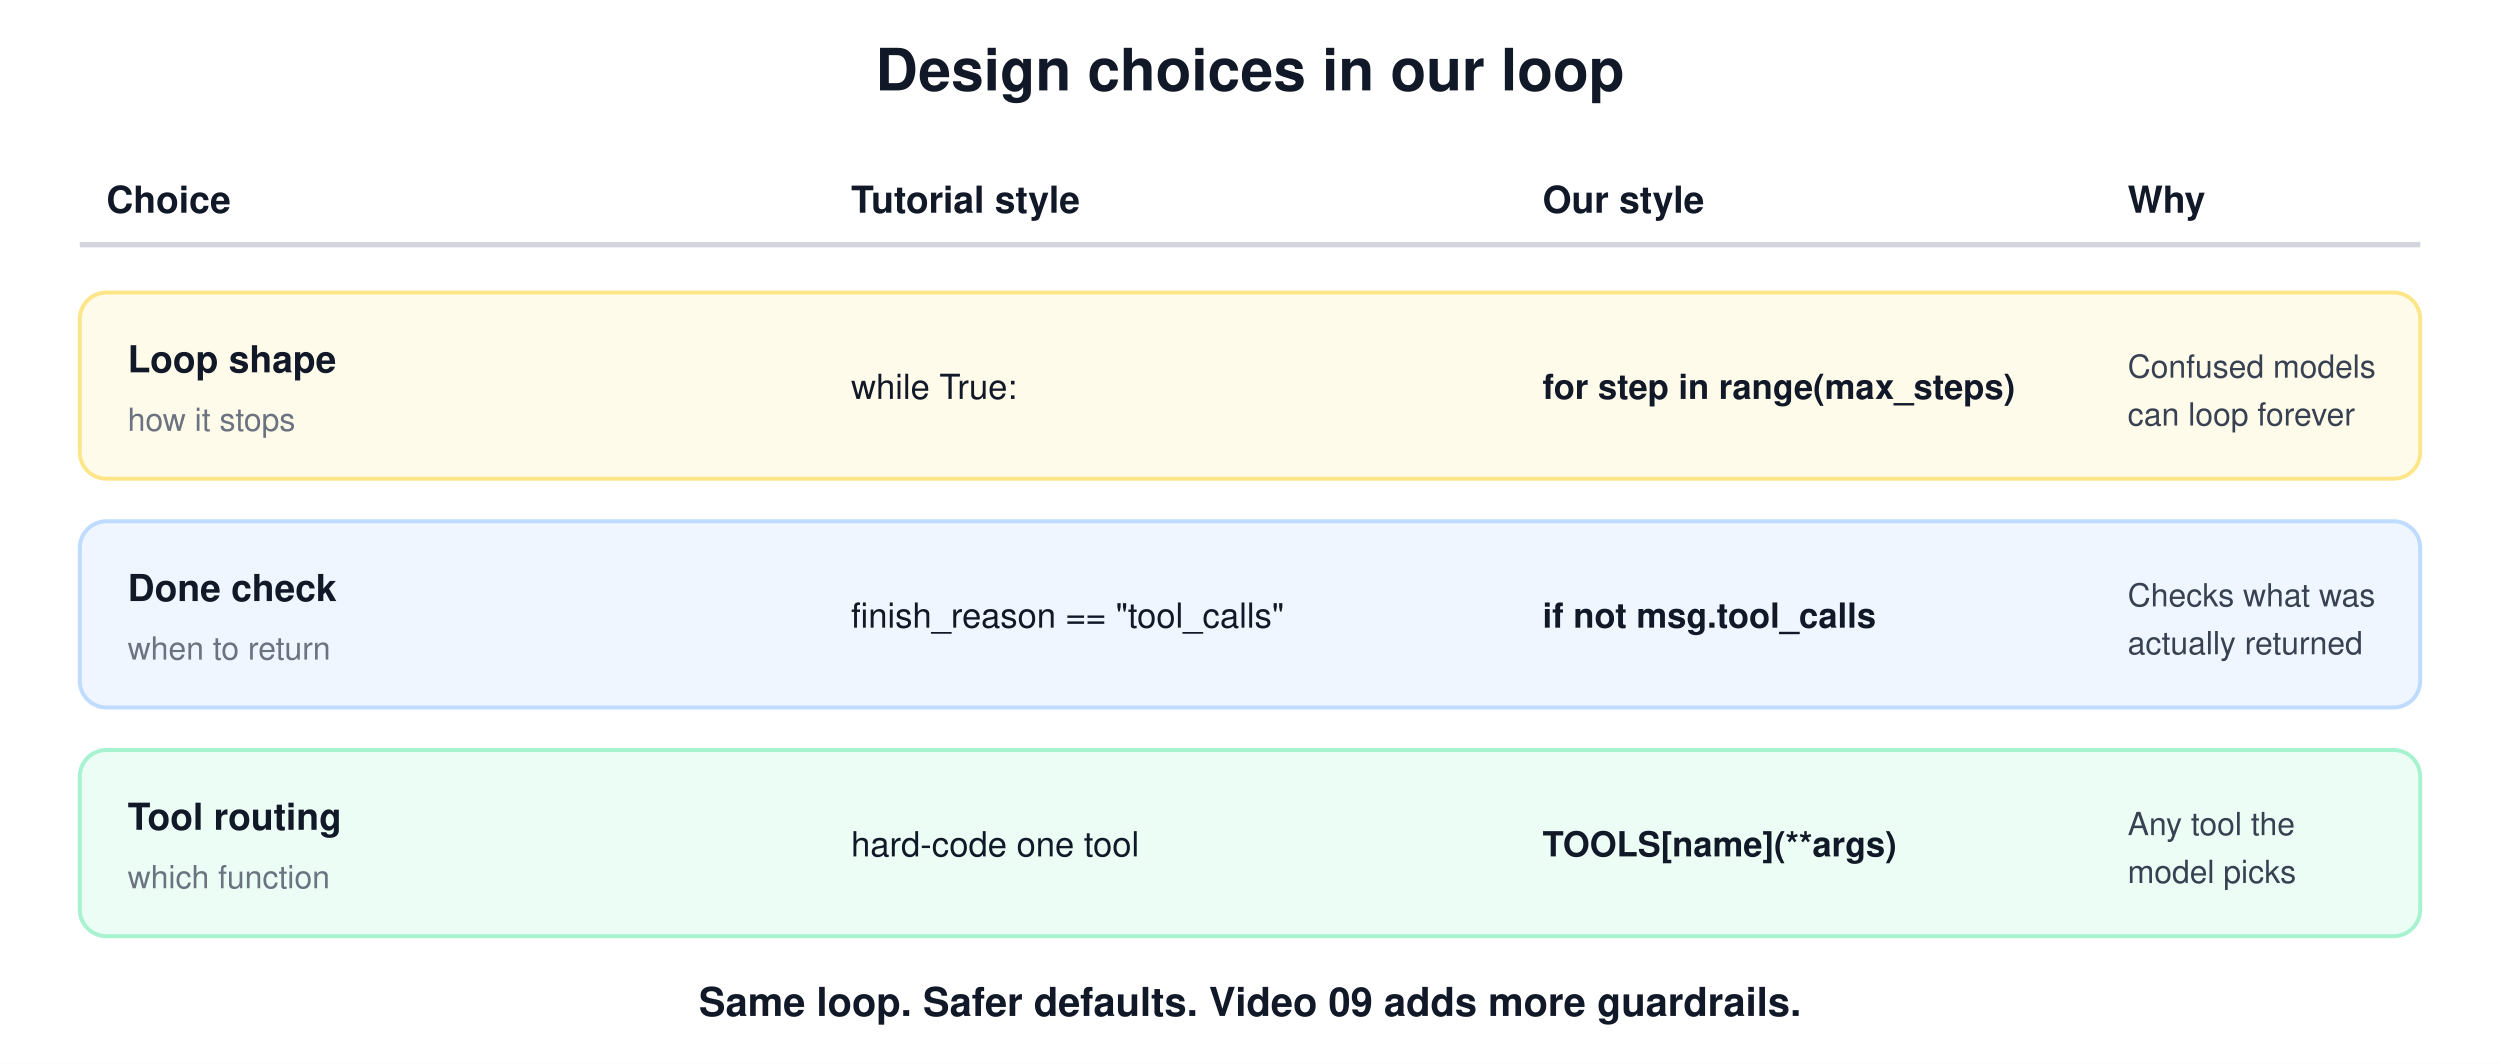
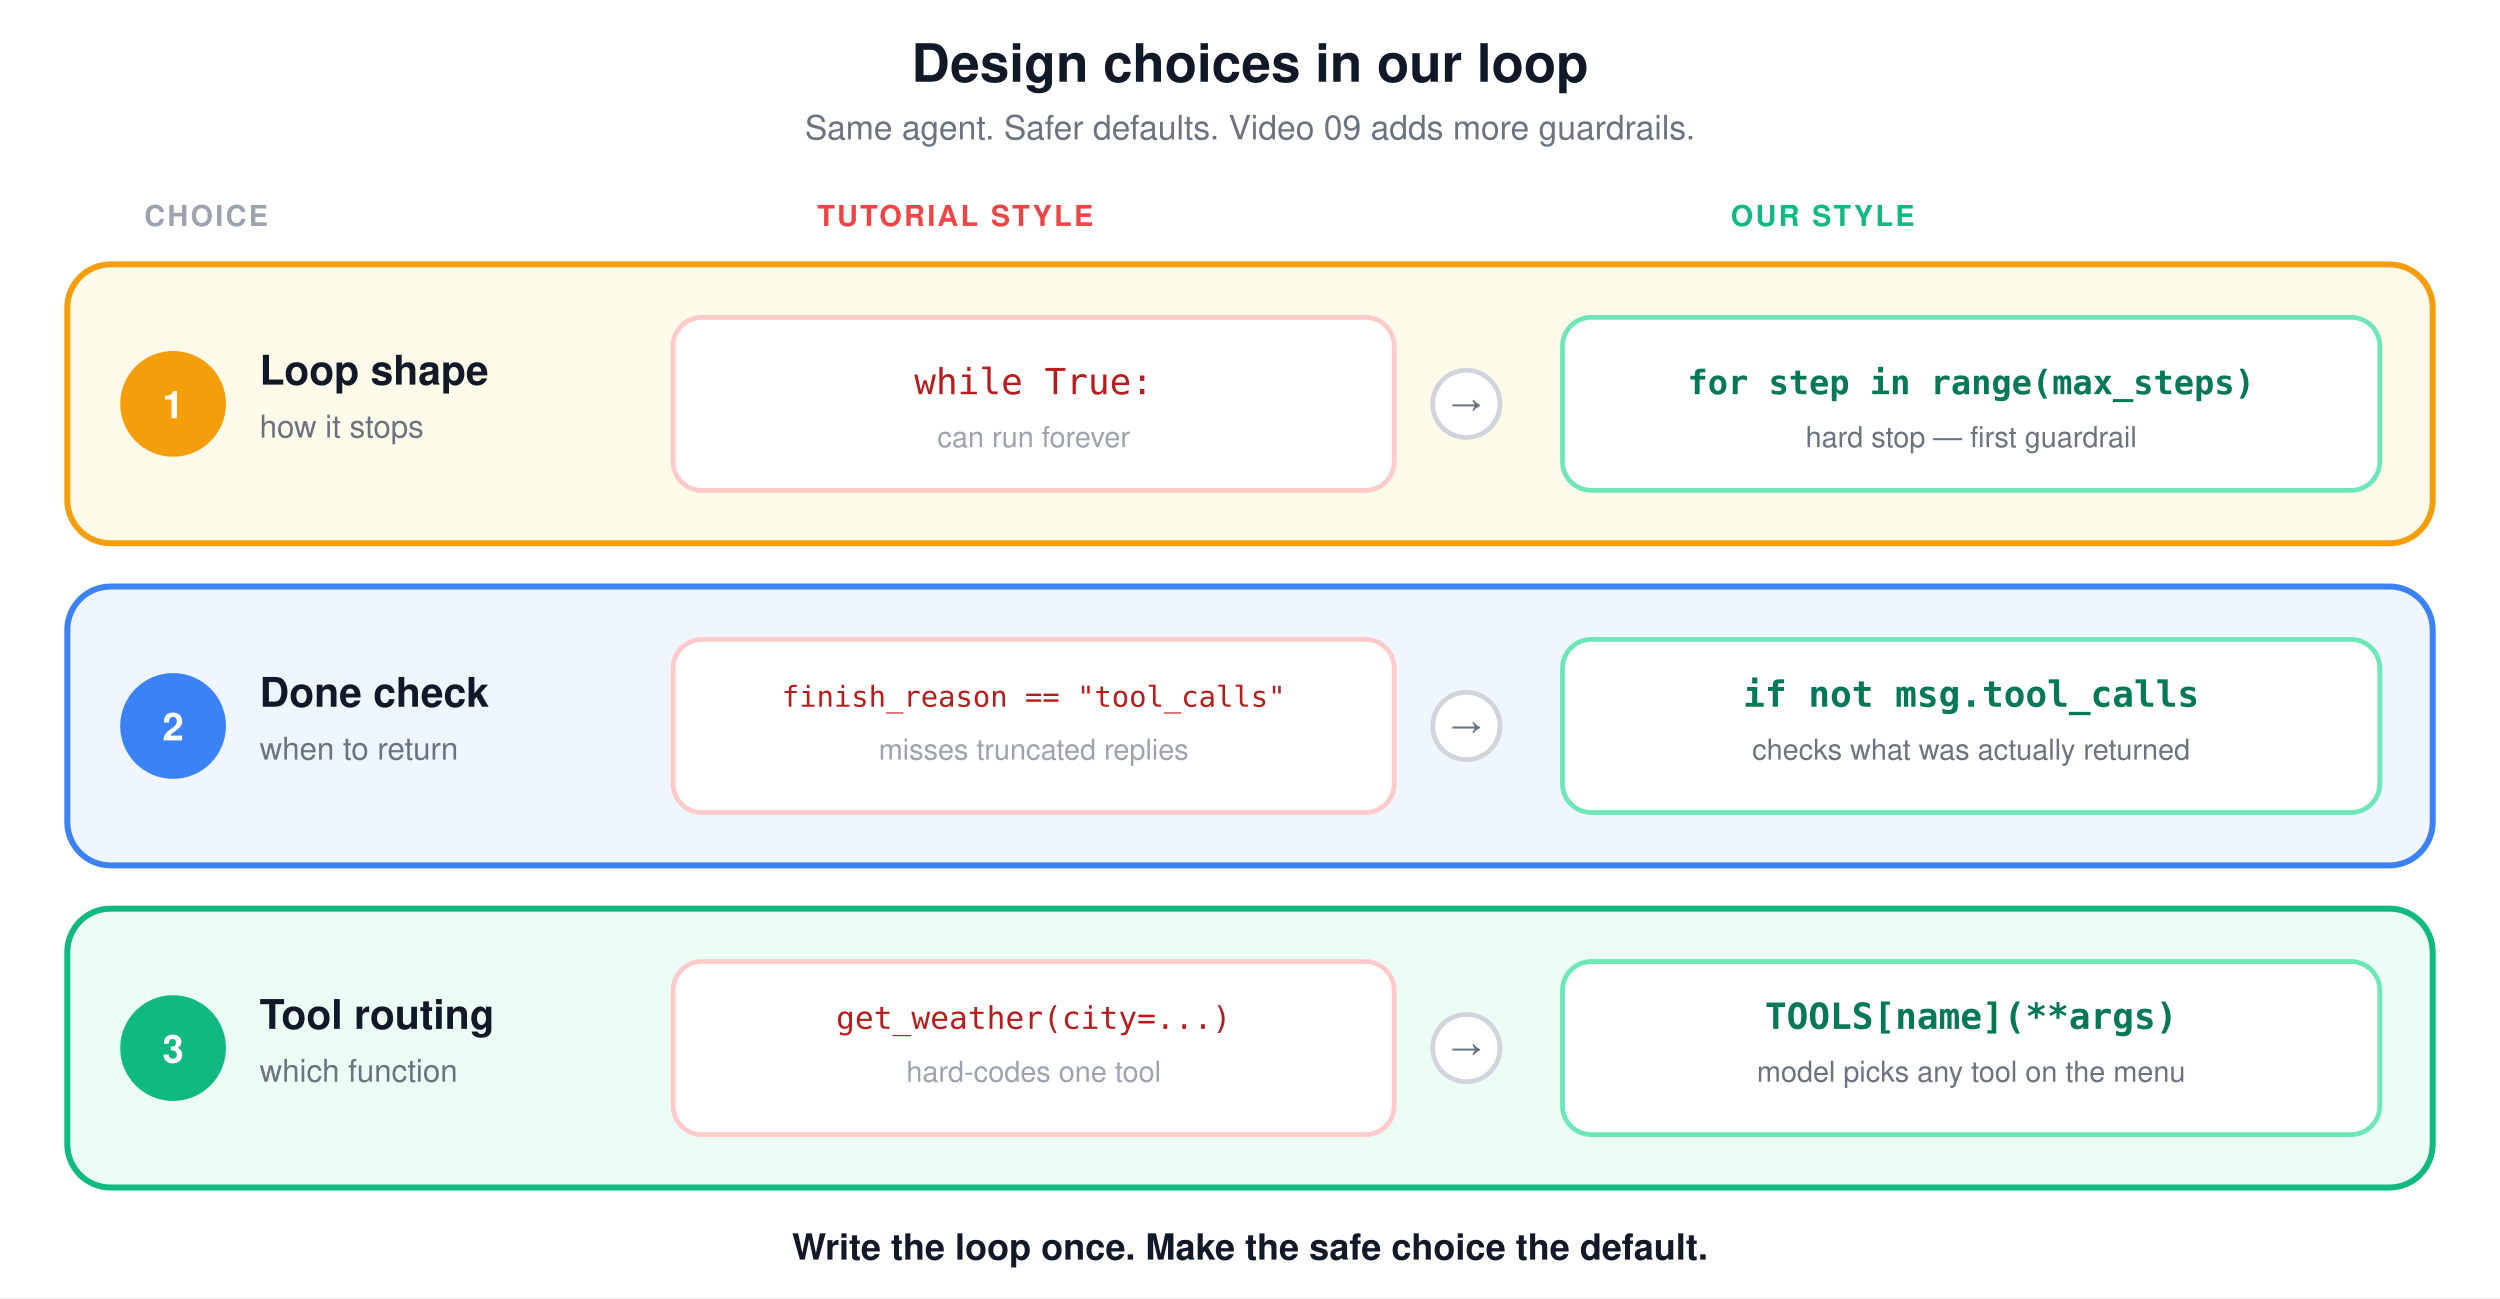
- <svg xmlns="http://www.w3.org/2000/svg" width="940" height="400" viewBox="0 0 940 400" font-family="Helvetica, Arial, sans-serif">
-   <rect width="940" height="400" fill="#FFFFFF" />
-   <text x="470" y="34" text-anchor="middle" font-size="22" font-weight="bold" fill="#111827">Design choices in our loop</text>
-   <g font-size="14" font-weight="bold" fill="#111827">
-     <text x="40" y="80">Choice</text>
-     <text x="320" y="80">Tutorial style</text>
-     <text x="580" y="80">Our style</text>
-     <text x="800" y="80">Why</text>
-   </g>
-   <line x1="30" y1="92" x2="910" y2="92" stroke="#D1D5DB" stroke-width="2" />
-   <rect x="30" y="110" width="880" height="70" rx="10" fill="#FFFBEB" stroke="#FDE68A" stroke-width="1.5" />
-   <text x="48" y="140" font-size="14" font-weight="bold" fill="#111827">Loop shape</text>
-   <text x="48" y="162" font-size="12" fill="#6B7280">how it stops</text>
-   <text x="320" y="150" font-size="13" fill="#111827">while True:</text>
-   <text x="580" y="150" font-size="13" font-weight="bold" fill="#111827">for step in range(max_steps)</text>
-   <text x="800" y="142" font-size="12" fill="#374151">Confused models</text>
-   <text x="800" y="160" font-size="12" fill="#374151">can loop forever</text>
-   <rect x="30" y="196" width="880" height="70" rx="10" fill="#EFF6FF" stroke="#BFDBFE" stroke-width="1.5" />
-   <text x="48" y="226" font-size="14" font-weight="bold" fill="#111827">Done check</text>
-   <text x="48" y="248" font-size="12" fill="#6B7280">when to return</text>
-   <text x="320" y="236" font-size="13" fill="#111827">finish_reason == "tool_calls"</text>
-   <text x="580" y="236" font-size="13" font-weight="bold" fill="#111827">if not msg.tool_calls</text>
-   <text x="800" y="228" font-size="12" fill="#374151">Checks what was</text>
-   <text x="800" y="246" font-size="12" fill="#374151">actually returned</text>
-   <rect x="30" y="282" width="880" height="70" rx="10" fill="#ECFDF5" stroke="#A7F3D0" stroke-width="1.5" />
-   <text x="48" y="312" font-size="14" font-weight="bold" fill="#111827">Tool routing</text>
-   <text x="48" y="334" font-size="12" fill="#6B7280">which function</text>
-   <text x="320" y="322" font-size="13" fill="#111827">hard-code one tool</text>
-   <text x="580" y="322" font-size="13" font-weight="bold" fill="#111827">TOOLS[name](**args)</text>
-   <text x="800" y="314" font-size="12" fill="#374151">Any tool the</text>
-   <text x="800" y="332" font-size="12" fill="#374151">model picks</text>
-   <text x="470" y="382" text-anchor="middle" font-size="15" font-weight="bold" fill="#111827">Same loop. Safer defaults. Video 09 adds more guardrails.</text>
+ <svg xmlns="http://www.w3.org/2000/svg" width="1040" height="540" viewBox="0 0 1040 540" font-family="Helvetica, Arial, sans-serif">
+   <rect width="1040" height="540" fill="#FFFFFF" />
+   <text x="520" y="34" text-anchor="middle" font-size="22" font-weight="bold" fill="#111827">Design choices in our loop</text>
+   <text x="520" y="58" text-anchor="middle" font-size="14" fill="#6B7280">Same agent. Safer defaults. Video 09 adds more guardrails.</text>
+   <text x="60" y="94" font-size="12" font-weight="bold" letter-spacing="0.08em" fill="#9CA3AF">CHOICE</text>
+   <text x="340" y="94" font-size="12" font-weight="bold" letter-spacing="0.08em" fill="#EF4444">TUTORIAL STYLE</text>
+   <text x="720" y="94" font-size="12" font-weight="bold" letter-spacing="0.08em" fill="#10B981">OUR STYLE</text>
+   <rect x="28" y="110" width="984" height="116" rx="18" fill="#FFFBEB" stroke="#F59E0B" stroke-width="2.5" />
+   <circle cx="72" cy="168" r="22" fill="#F59E0B" />
+   <text x="72" y="174" text-anchor="middle" font-size="16" font-weight="bold" fill="#FFFFFF">1</text>
+   <text x="108" y="160" font-size="17" font-weight="bold" fill="#111827">Loop shape</text>
+   <text x="108" y="182" font-size="13" fill="#6B7280">how it stops</text>
+   <rect x="280" y="132" width="300" height="72" rx="12" fill="#FFFFFF" stroke="#FECACA" stroke-width="2" />
+   <text x="430" y="164" text-anchor="middle" font-size="15" font-family="Menlo, Consolas, monospace" fill="#B91C1C">while True:</text>
+   <text x="430" y="186" text-anchor="middle" font-size="12" fill="#9CA3AF">can run forever</text>
+   <circle cx="610" cy="168" r="14" fill="#FFFFFF" stroke="#D1D5DB" stroke-width="2" />
+   <text x="610" y="173" text-anchor="middle" font-size="14" fill="#6B7280">→</text>
+   <rect x="650" y="132" width="340" height="72" rx="12" fill="#FFFFFF" stroke="#6EE7B7" stroke-width="2" />
+   <text x="820" y="164" text-anchor="middle" font-size="14" font-family="Menlo, Consolas, monospace" font-weight="bold" fill="#047857">for step in range(max_steps)</text>
+   <text x="820" y="186" text-anchor="middle" font-size="12" fill="#6B7280">hard stop — first guardrail</text>
+   <rect x="28" y="244" width="984" height="116" rx="18" fill="#EFF6FF" stroke="#3B82F6" stroke-width="2.5" />
+   <circle cx="72" cy="302" r="22" fill="#3B82F6" />
+   <text x="72" y="308" text-anchor="middle" font-size="16" font-weight="bold" fill="#FFFFFF">2</text>
+   <text x="108" y="294" font-size="17" font-weight="bold" fill="#111827">Done check</text>
+   <text x="108" y="316" font-size="13" fill="#6B7280">when to return</text>
+   <rect x="280" y="266" width="300" height="72" rx="12" fill="#FFFFFF" stroke="#FECACA" stroke-width="2" />
+   <text x="430" y="294" text-anchor="middle" font-size="12" font-family="Menlo, Consolas, monospace" fill="#B91C1C">finish_reason == "tool_calls"</text>
+   <text x="430" y="316" text-anchor="middle" font-size="12" fill="#9CA3AF">misses truncated replies</text>
+   <circle cx="610" cy="302" r="14" fill="#FFFFFF" stroke="#D1D5DB" stroke-width="2" />
+   <text x="610" y="307" text-anchor="middle" font-size="14" fill="#6B7280">→</text>
+   <rect x="650" y="266" width="340" height="72" rx="12" fill="#FFFFFF" stroke="#6EE7B7" stroke-width="2" />
+   <text x="820" y="294" text-anchor="middle" font-size="15" font-family="Menlo, Consolas, monospace" font-weight="bold" fill="#047857">if not msg.tool_calls</text>
+   <text x="820" y="316" text-anchor="middle" font-size="12" fill="#6B7280">checks what was actually returned</text>
+   <rect x="28" y="378" width="984" height="116" rx="18" fill="#ECFDF5" stroke="#10B981" stroke-width="2.5" />
+   <circle cx="72" cy="436" r="22" fill="#10B981" />
+   <text x="72" y="442" text-anchor="middle" font-size="16" font-weight="bold" fill="#FFFFFF">3</text>
+   <text x="108" y="428" font-size="17" font-weight="bold" fill="#111827">Tool routing</text>
+   <text x="108" y="450" font-size="13" fill="#6B7280">which function</text>
+   <rect x="280" y="400" width="300" height="72" rx="12" fill="#FFFFFF" stroke="#FECACA" stroke-width="2" />
+   <text x="430" y="428" text-anchor="middle" font-size="13" font-family="Menlo, Consolas, monospace" fill="#B91C1C">get_weather(city=...)</text>
+   <text x="430" y="450" text-anchor="middle" font-size="12" fill="#9CA3AF">hard-codes one tool</text>
+   <circle cx="610" cy="436" r="14" fill="#FFFFFF" stroke="#D1D5DB" stroke-width="2" />
+   <text x="610" y="441" text-anchor="middle" font-size="14" fill="#6B7280">→</text>
+   <rect x="650" y="400" width="340" height="72" rx="12" fill="#FFFFFF" stroke="#6EE7B7" stroke-width="2" />
+   <text x="820" y="428" text-anchor="middle" font-size="15" font-family="Menlo, Consolas, monospace" font-weight="bold" fill="#047857">TOOLS[name](**args)</text>
+   <text x="820" y="450" text-anchor="middle" font-size="12" fill="#6B7280">model picks any tool on the menu</text>
+   <text x="520" y="524" text-anchor="middle" font-size="15" font-weight="bold" fill="#111827">Write the loop once. Make the safe choice the default.</text>
</svg>
